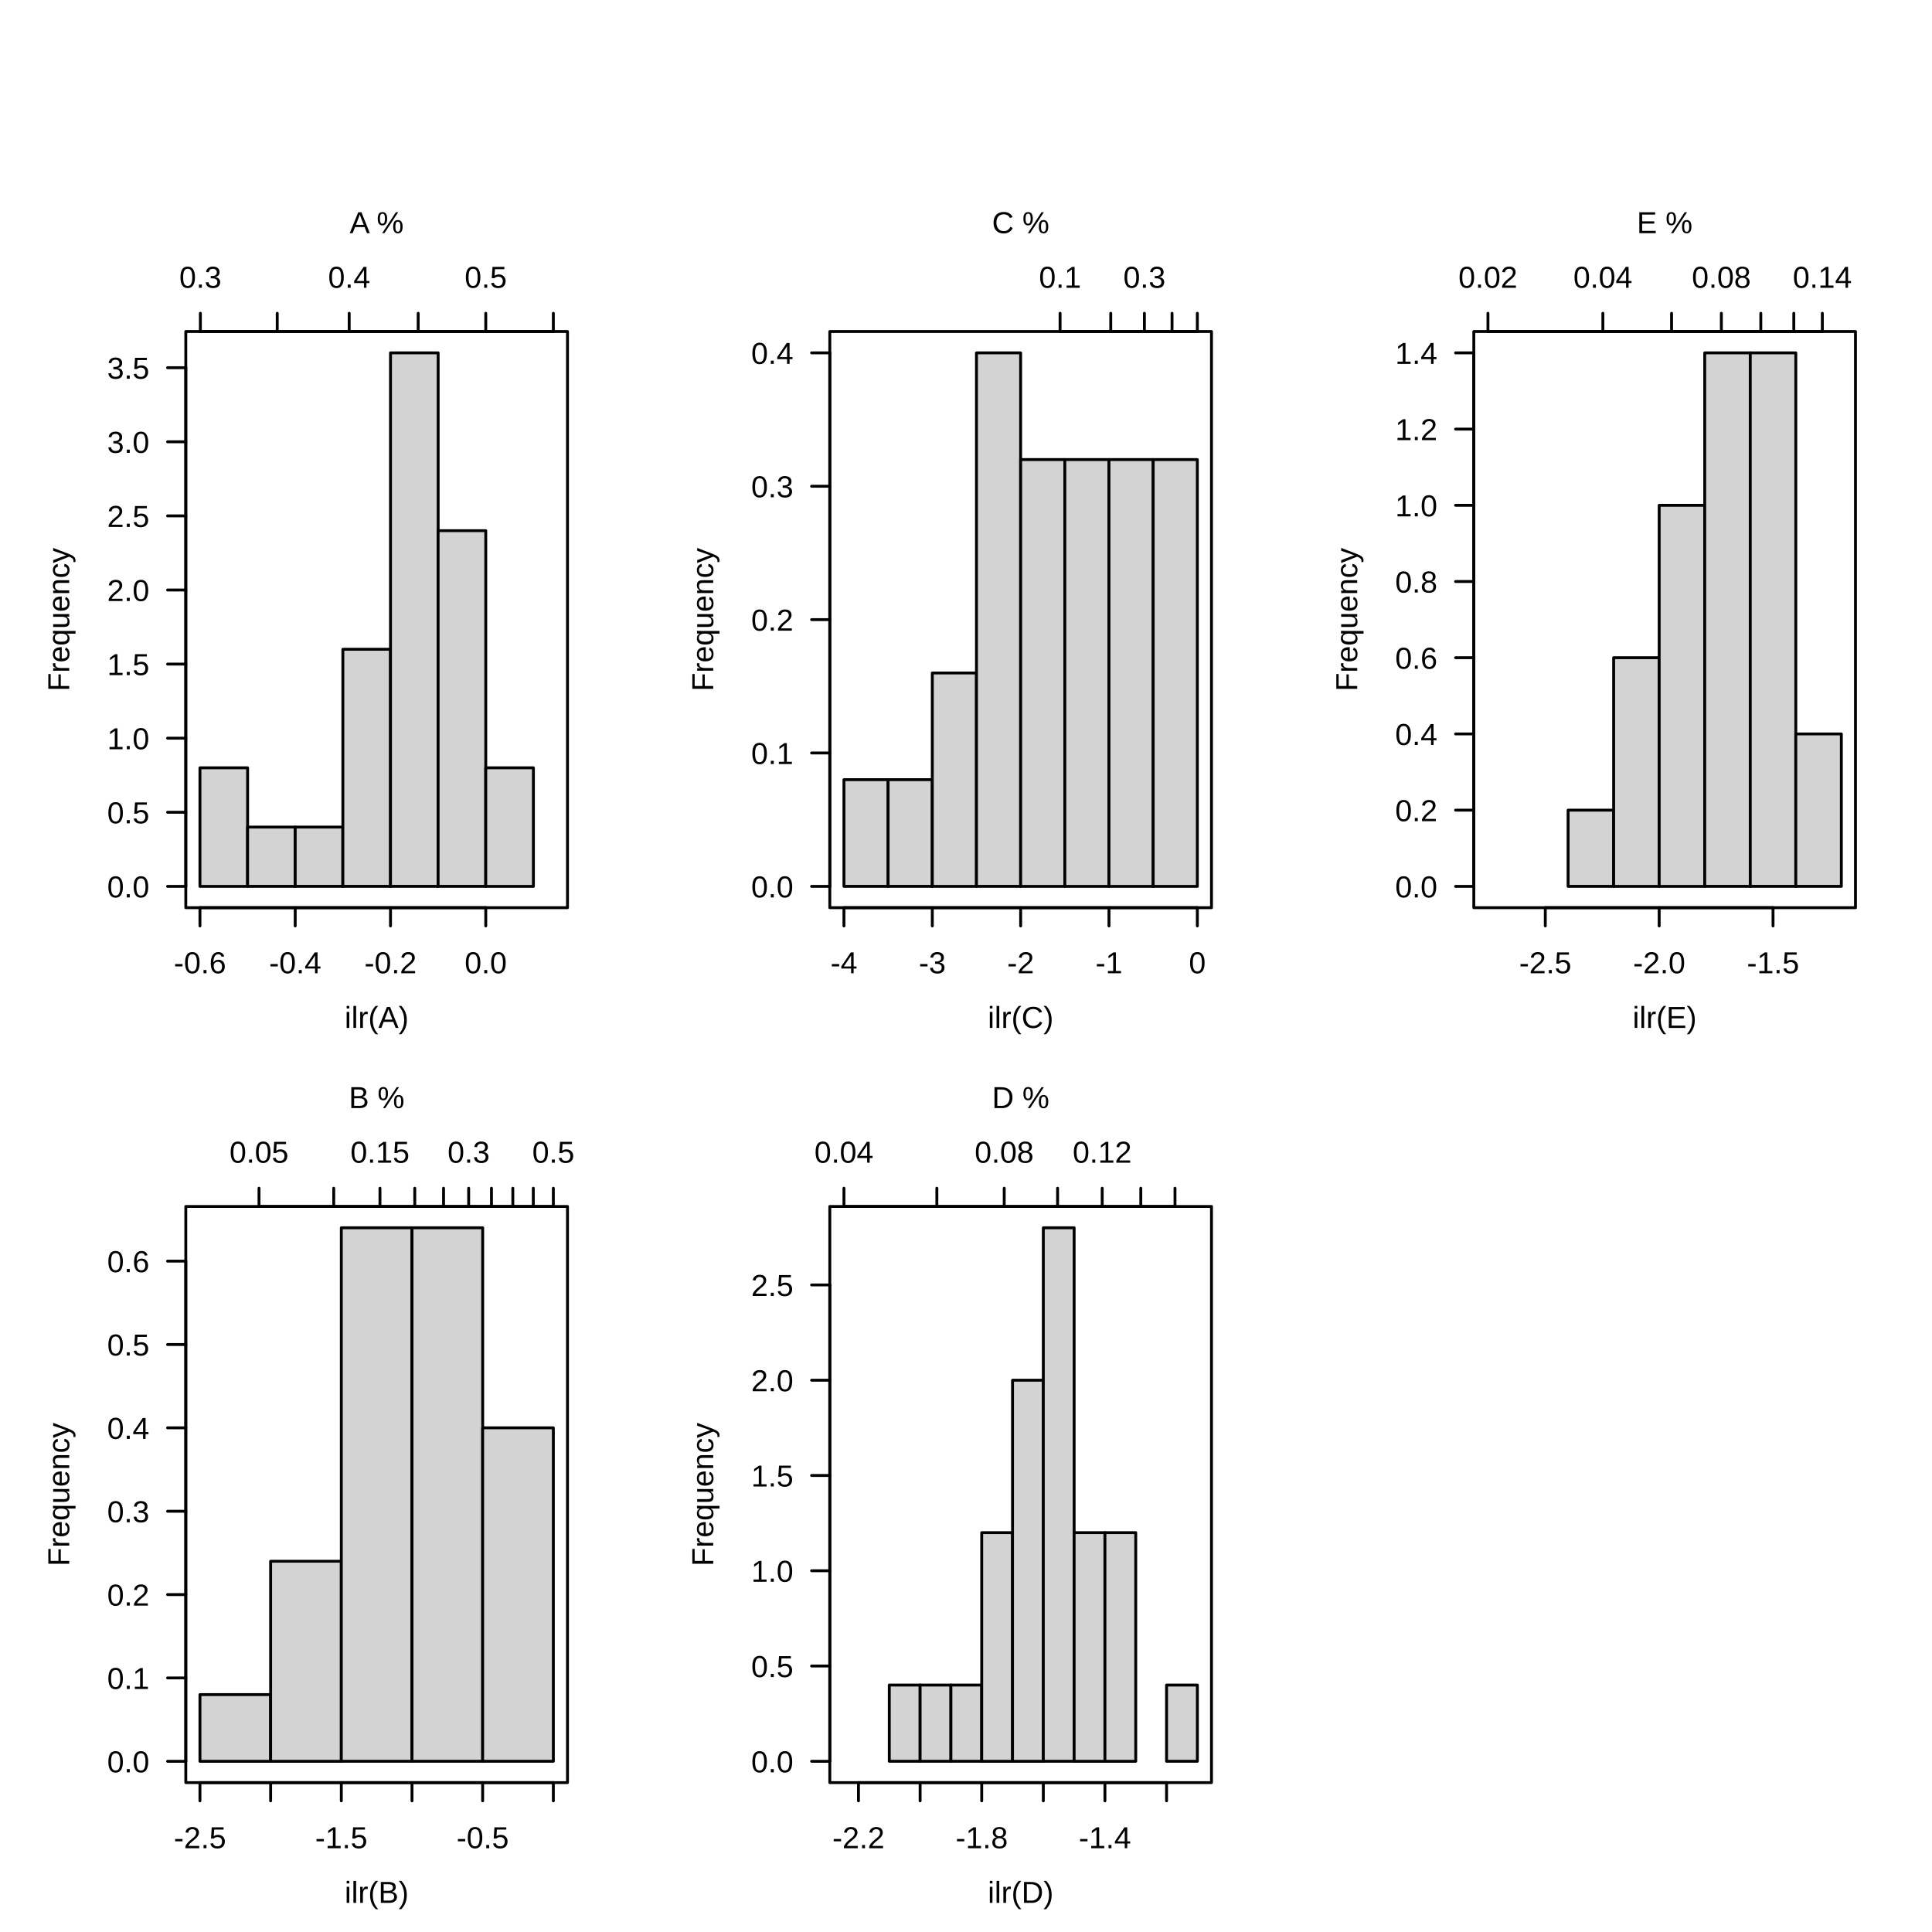
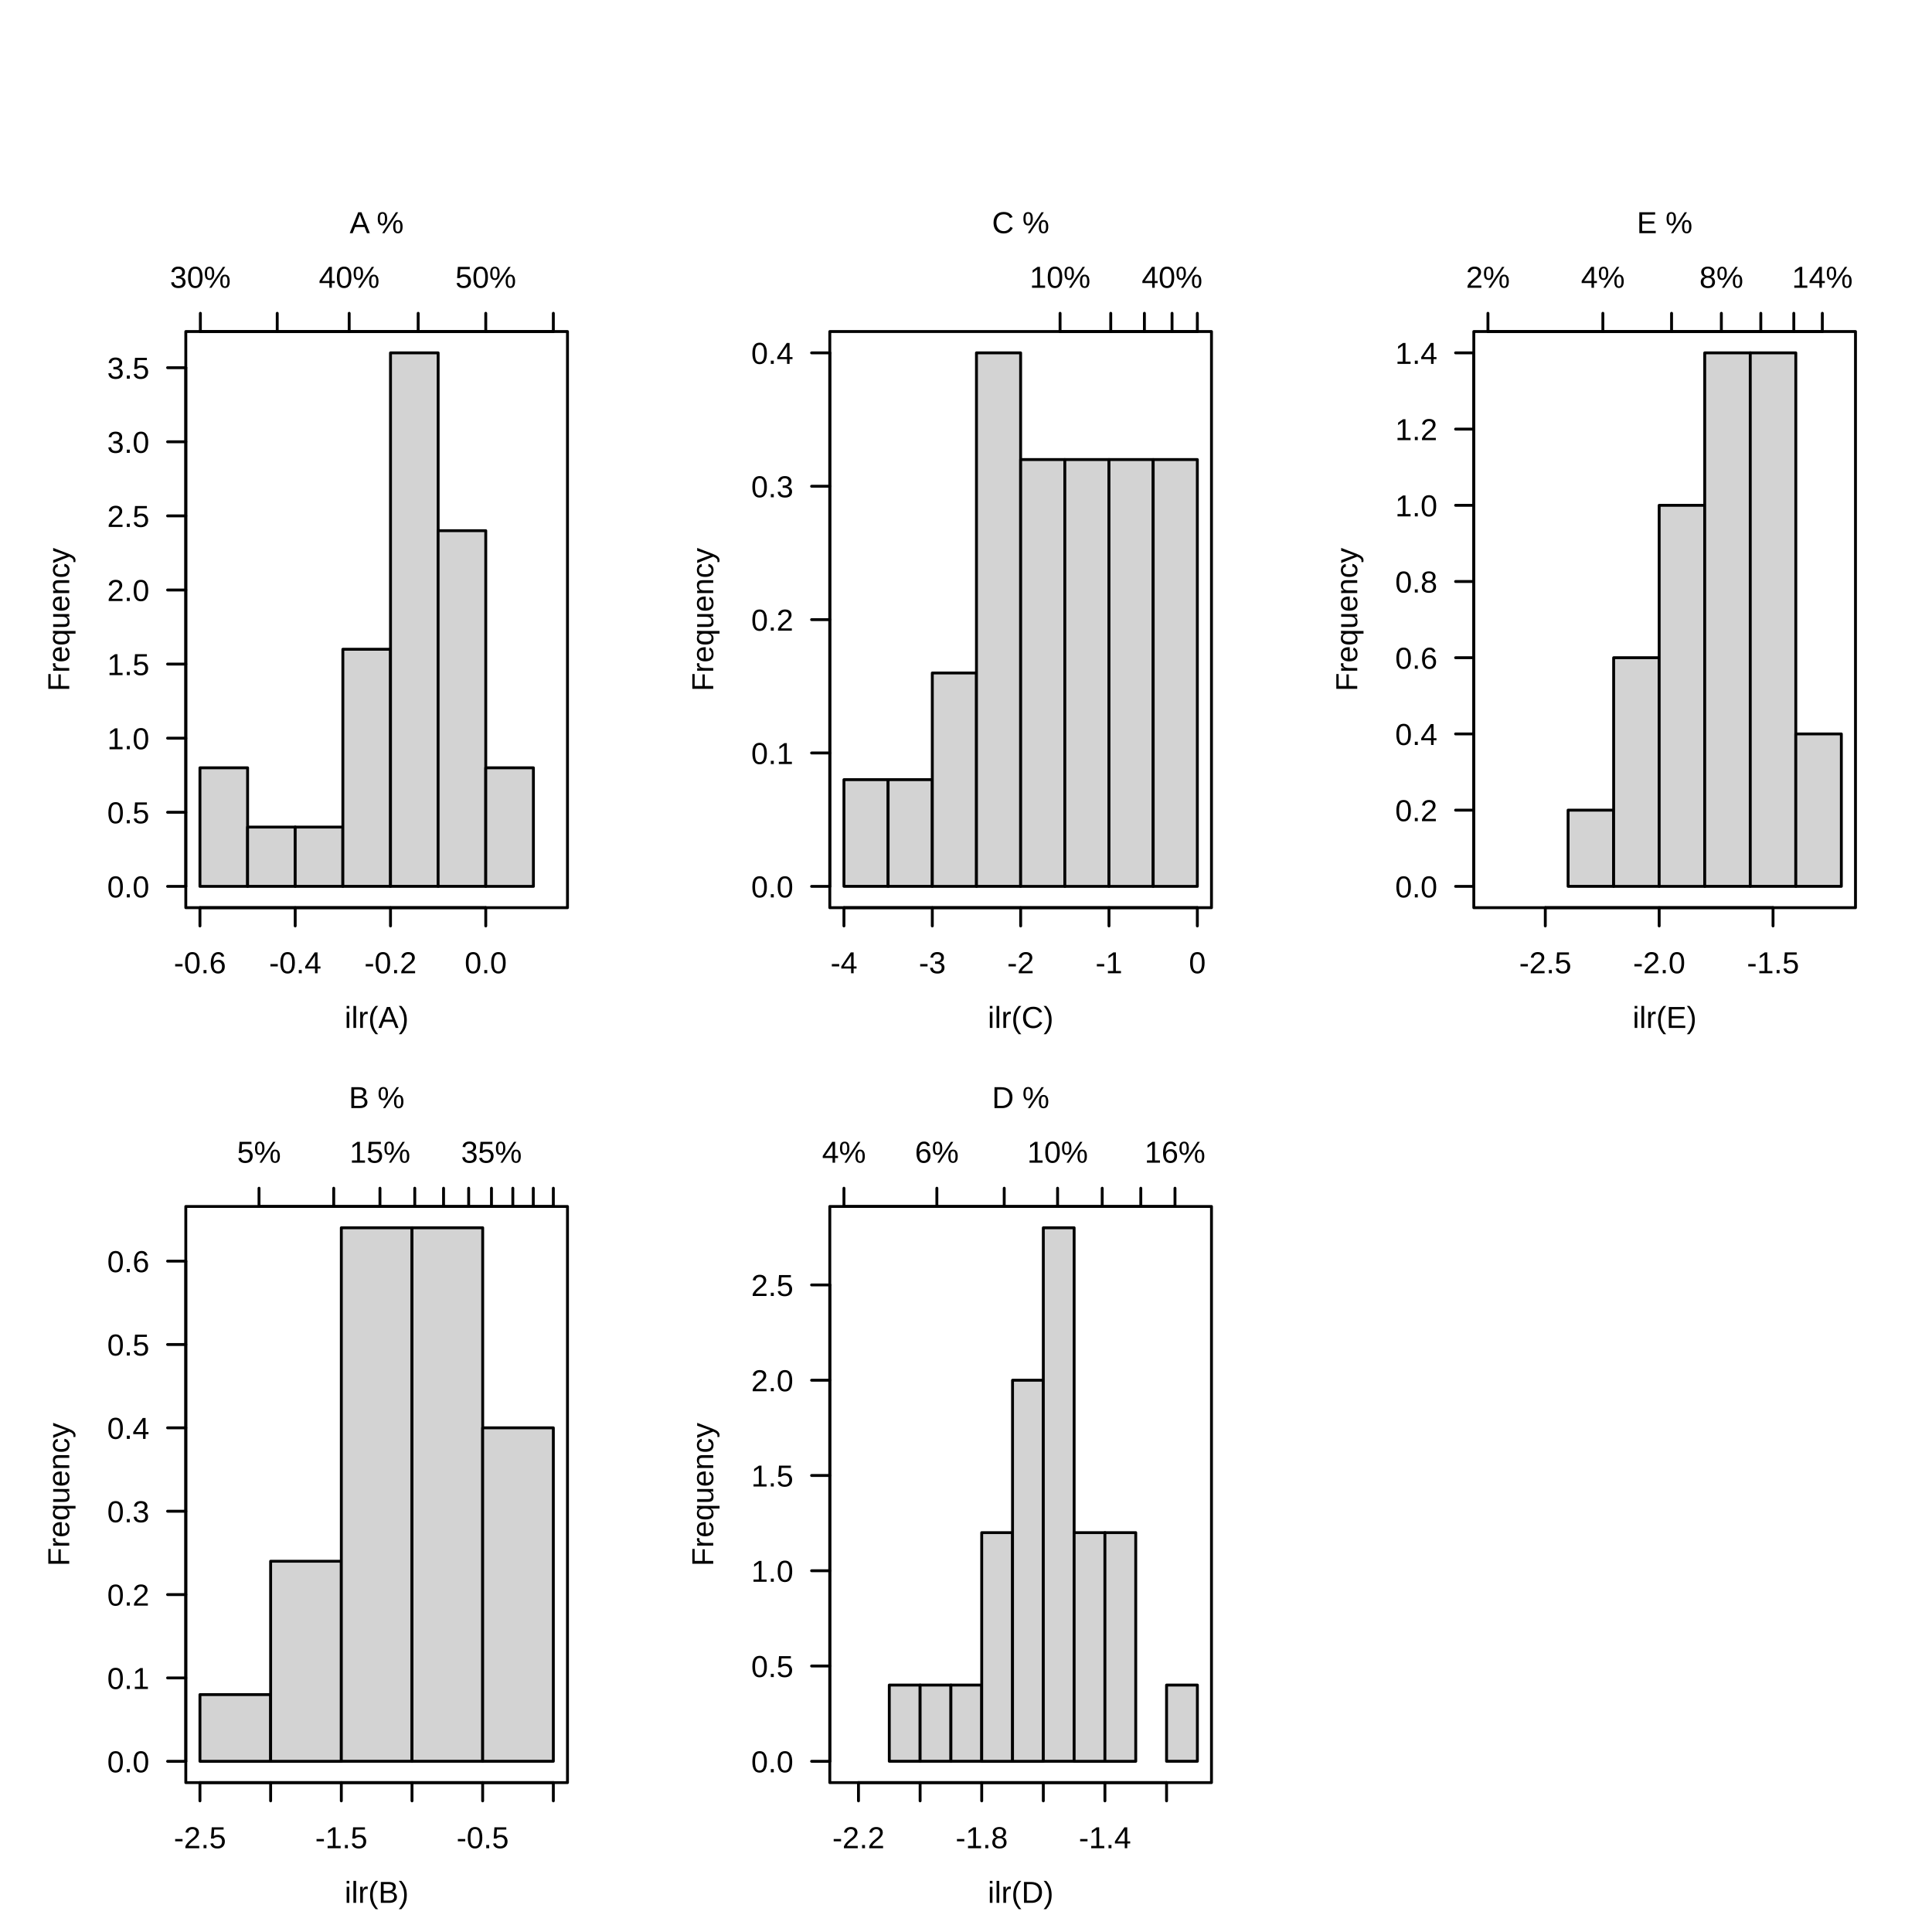
<svg xmlns="http://www.w3.org/2000/svg" class="svglite" width="504.00pt" height="504.00pt" viewBox="0 0 504.00 504.00">
  <defs>
    <style type="text/css">
    .svglite line, .svglite polyline, .svglite polygon, .svglite path, .svglite rect, .svglite circle {
      fill: none;
      stroke: #000000;
      stroke-linecap: round;
      stroke-linejoin: round;
      stroke-miterlimit: 10.00;
    }
    .svglite text {
      white-space: pre;
    }
  </style>
  </defs>
  <rect width="100%" height="100%" style="stroke: none; fill: #FFFFFF;" />
  <defs>
    <clipPath id="cpMC4wMHw1MDQuMDB8MC4wMHw1MDQuMDA=">
      <rect x="0.00" y="0.00" width="504.00" height="504.00" />
    </clipPath>
  </defs>
  <g clip-path="url(#cpMC4wMHw1MDQuMDB8MC4wMHw1MDQuMDA=)">
</g>
  <defs>
    <clipPath id="cpNDguNDd8MTQ4LjA0fDg2LjQ5fDIzNi43OQ==">
      <rect x="48.47" y="86.49" width="99.57" height="150.31" />
    </clipPath>
  </defs>
  <g clip-path="url(#cpNDguNDd8MTQ4LjA0fDg2LjQ5fDIzNi43OQ==)">
    <rect x="52.16" y="200.30" width="12.43" height="30.93" style="stroke-width: 0.75; fill: #D3D3D3;" />
    <rect x="64.59" y="215.76" width="12.43" height="15.46" style="stroke-width: 0.75; fill: #D3D3D3;" />
    <rect x="77.01" y="215.76" width="12.43" height="15.46" style="stroke-width: 0.75; fill: #D3D3D3;" />
    <rect x="89.44" y="169.37" width="12.43" height="61.85" style="stroke-width: 0.75; fill: #D3D3D3;" />
    <rect x="101.87" y="92.05" width="12.43" height="139.17" style="stroke-width: 0.75; fill: #D3D3D3;" />
    <rect x="114.29" y="138.44" width="12.43" height="92.78" style="stroke-width: 0.75; fill: #D3D3D3;" />
    <rect x="126.72" y="200.30" width="12.43" height="30.93" style="stroke-width: 0.75; fill: #D3D3D3;" />
  </g>
  <g clip-path="url(#cpMC4wMHw1MDQuMDB8MC4wMHw1MDQuMDA=)">
    <line x1="52.16" y1="236.79" x2="126.72" y2="236.79" style="stroke-width: 0.75;" />
    <line x1="52.16" y1="236.79" x2="52.16" y2="241.55" style="stroke-width: 0.75;" />
    <line x1="77.01" y1="236.79" x2="77.01" y2="241.55" style="stroke-width: 0.75;" />
    <line x1="101.87" y1="236.79" x2="101.87" y2="241.55" style="stroke-width: 0.75;" />
    <line x1="126.72" y1="236.79" x2="126.72" y2="241.55" style="stroke-width: 0.75;" />
    <text x="52.16" y="253.90" text-anchor="middle" style="font-size: 7.92px; font-family: &quot;Arial&quot;;" textLength="15.43px" lengthAdjust="spacingAndGlyphs">-0.6</text>
    <text x="77.01" y="253.90" text-anchor="middle" style="font-size: 7.92px; font-family: &quot;Arial&quot;;" textLength="15.43px" lengthAdjust="spacingAndGlyphs">-0.4</text>
    <text x="101.87" y="253.90" text-anchor="middle" style="font-size: 7.92px; font-family: &quot;Arial&quot;;" textLength="15.43px" lengthAdjust="spacingAndGlyphs">-0.2</text>
    <text x="126.72" y="253.90" text-anchor="middle" style="font-size: 7.92px; font-family: &quot;Arial&quot;;" textLength="12.58px" lengthAdjust="spacingAndGlyphs">0.0</text>
    <line x1="52.27" y1="86.49" x2="144.35" y2="86.49" style="stroke-width: 0.75;" />
    <line x1="52.27" y1="86.49" x2="52.27" y2="81.73" style="stroke-width: 0.75;" />
    <line x1="72.32" y1="86.49" x2="72.32" y2="81.73" style="stroke-width: 0.75;" />
    <line x1="91.09" y1="86.49" x2="91.09" y2="81.73" style="stroke-width: 0.75;" />
    <line x1="109.09" y1="86.49" x2="109.09" y2="81.73" style="stroke-width: 0.75;" />
    <line x1="126.72" y1="86.49" x2="126.72" y2="81.73" style="stroke-width: 0.75;" />
    <line x1="144.35" y1="86.49" x2="144.35" y2="81.73" style="stroke-width: 0.75;" />
-     <text x="52.27" y="75.08" text-anchor="middle" style="font-size: 7.92px; font-family: &quot;Arial&quot;;" textLength="12.58px" lengthAdjust="spacingAndGlyphs">0.3</text>
-     <text x="91.09" y="75.08" text-anchor="middle" style="font-size: 7.92px; font-family: &quot;Arial&quot;;" textLength="12.58px" lengthAdjust="spacingAndGlyphs">0.4</text>
-     <text x="126.72" y="75.08" text-anchor="middle" style="font-size: 7.92px; font-family: &quot;Arial&quot;;" textLength="12.58px" lengthAdjust="spacingAndGlyphs">0.5</text>
+     <text x="52.27" y="75.08" text-anchor="middle" style="font-size: 7.92px; font-family: &quot;Arial&quot;;" textLength="17.58px" lengthAdjust="spacingAndGlyphs">30%</text>
+     <text x="91.09" y="75.08" text-anchor="middle" style="font-size: 7.92px; font-family: &quot;Arial&quot;;" textLength="17.58px" lengthAdjust="spacingAndGlyphs">40%</text>
+     <text x="126.72" y="75.08" text-anchor="middle" style="font-size: 7.92px; font-family: &quot;Arial&quot;;" textLength="17.58px" lengthAdjust="spacingAndGlyphs">50%</text>
    <line x1="48.47" y1="231.23" x2="48.47" y2="95.92" style="stroke-width: 0.75;" />
    <line x1="48.47" y1="231.23" x2="43.72" y2="231.23" style="stroke-width: 0.75;" />
    <line x1="48.47" y1="211.90" x2="43.72" y2="211.90" style="stroke-width: 0.75;" />
    <line x1="48.47" y1="192.57" x2="43.72" y2="192.57" style="stroke-width: 0.75;" />
    <line x1="48.47" y1="173.24" x2="43.72" y2="173.24" style="stroke-width: 0.75;" />
    <line x1="48.47" y1="153.91" x2="43.72" y2="153.91" style="stroke-width: 0.75;" />
    <line x1="48.47" y1="134.58" x2="43.72" y2="134.58" style="stroke-width: 0.75;" />
    <line x1="48.47" y1="115.25" x2="43.72" y2="115.25" style="stroke-width: 0.75;" />
    <line x1="48.47" y1="95.92" x2="43.72" y2="95.92" style="stroke-width: 0.75;" />
    <text x="38.97" y="234.11" text-anchor="end" style="font-size: 7.92px; font-family: &quot;Arial&quot;;" textLength="12.58px" lengthAdjust="spacingAndGlyphs">0.0</text>
    <text x="38.97" y="214.78" text-anchor="end" style="font-size: 7.92px; font-family: &quot;Arial&quot;;" textLength="12.58px" lengthAdjust="spacingAndGlyphs">0.5</text>
    <text x="38.97" y="195.45" text-anchor="end" style="font-size: 7.92px; font-family: &quot;Arial&quot;;" textLength="12.58px" lengthAdjust="spacingAndGlyphs">1.0</text>
    <text x="38.97" y="176.12" text-anchor="end" style="font-size: 7.92px; font-family: &quot;Arial&quot;;" textLength="12.58px" lengthAdjust="spacingAndGlyphs">1.5</text>
    <text x="38.97" y="156.79" text-anchor="end" style="font-size: 7.92px; font-family: &quot;Arial&quot;;" textLength="12.58px" lengthAdjust="spacingAndGlyphs">2.0</text>
    <text x="38.97" y="137.46" text-anchor="end" style="font-size: 7.92px; font-family: &quot;Arial&quot;;" textLength="12.58px" lengthAdjust="spacingAndGlyphs">2.5</text>
    <text x="38.97" y="118.13" text-anchor="end" style="font-size: 7.92px; font-family: &quot;Arial&quot;;" textLength="12.58px" lengthAdjust="spacingAndGlyphs">3.0</text>
    <text x="38.97" y="98.80" text-anchor="end" style="font-size: 7.92px; font-family: &quot;Arial&quot;;" textLength="12.58px" lengthAdjust="spacingAndGlyphs">3.5</text>
    <polygon points="48.47,236.79 148.04,236.79 148.04,86.49 48.47,86.49 " style="stroke-width: 0.75;" />
    <text x="98.26" y="268.16" text-anchor="middle" style="font-size: 7.92px; font-family: &quot;Arial&quot;;" textLength="19.21px" lengthAdjust="spacingAndGlyphs">ilr(A)</text>
    <text x="98.26" y="60.83" text-anchor="middle" style="font-size: 7.92px; font-family: &quot;Arial&quot;;" textLength="15.43px" lengthAdjust="spacingAndGlyphs">A %</text>
    <text transform="translate(18.06,161.64) rotate(-90)" text-anchor="middle" style="font-size: 7.92px; font-family: &quot;Arial&quot;;" textLength="40.85px" lengthAdjust="spacingAndGlyphs">Frequency</text>
  </g>
  <defs>
    <clipPath id="cpNDguNDd8MTQ4LjA0fDMxNC43M3w0NjUuMDM=">
      <rect x="48.47" y="314.73" width="99.57" height="150.31" />
    </clipPath>
  </defs>
  <g clip-path="url(#cpNDguNDd8MTQ4LjA0fDMxNC43M3w0NjUuMDM=)">
    <rect x="52.16" y="442.07" width="18.44" height="17.40" style="stroke-width: 0.75; fill: #D3D3D3;" />
    <rect x="70.60" y="407.28" width="18.44" height="52.19" style="stroke-width: 0.75; fill: #D3D3D3;" />
    <rect x="89.04" y="320.29" width="18.44" height="139.17" style="stroke-width: 0.75; fill: #D3D3D3;" />
    <rect x="107.48" y="320.29" width="18.44" height="139.17" style="stroke-width: 0.75; fill: #D3D3D3;" />
    <rect x="125.91" y="372.48" width="18.44" height="86.98" style="stroke-width: 0.75; fill: #D3D3D3;" />
  </g>
  <g clip-path="url(#cpMC4wMHw1MDQuMDB8MC4wMHw1MDQuMDA=)">
    <line x1="52.16" y1="465.03" x2="144.35" y2="465.03" style="stroke-width: 0.75;" />
    <line x1="52.16" y1="465.03" x2="52.16" y2="469.79" style="stroke-width: 0.75;" />
    <line x1="70.60" y1="465.03" x2="70.60" y2="469.79" style="stroke-width: 0.75;" />
    <line x1="89.04" y1="465.03" x2="89.04" y2="469.79" style="stroke-width: 0.75;" />
    <line x1="107.48" y1="465.03" x2="107.48" y2="469.79" style="stroke-width: 0.75;" />
    <line x1="125.91" y1="465.03" x2="125.91" y2="469.79" style="stroke-width: 0.75;" />
    <line x1="144.35" y1="465.03" x2="144.35" y2="469.79" style="stroke-width: 0.75;" />
    <text x="52.16" y="482.14" text-anchor="middle" style="font-size: 7.92px; font-family: &quot;Arial&quot;;" textLength="15.43px" lengthAdjust="spacingAndGlyphs">-2.5</text>
    <text x="89.04" y="482.14" text-anchor="middle" style="font-size: 7.92px; font-family: &quot;Arial&quot;;" textLength="15.43px" lengthAdjust="spacingAndGlyphs">-1.5</text>
    <text x="125.91" y="482.14" text-anchor="middle" style="font-size: 7.92px; font-family: &quot;Arial&quot;;" textLength="15.43px" lengthAdjust="spacingAndGlyphs">-0.5</text>
    <line x1="67.57" y1="314.73" x2="144.35" y2="314.73" style="stroke-width: 0.75;" />
    <line x1="67.57" y1="314.73" x2="67.57" y2="309.97" style="stroke-width: 0.75;" />
    <line x1="87.06" y1="314.73" x2="87.06" y2="309.97" style="stroke-width: 0.75;" />
    <line x1="99.12" y1="314.73" x2="99.12" y2="309.97" style="stroke-width: 0.75;" />
    <line x1="108.20" y1="314.73" x2="108.20" y2="309.97" style="stroke-width: 0.75;" />
    <line x1="115.71" y1="314.73" x2="115.71" y2="309.97" style="stroke-width: 0.75;" />
    <line x1="122.26" y1="314.73" x2="122.26" y2="309.97" style="stroke-width: 0.75;" />
    <line x1="128.21" y1="314.73" x2="128.21" y2="309.97" style="stroke-width: 0.75;" />
    <line x1="133.78" y1="314.73" x2="133.78" y2="309.97" style="stroke-width: 0.75;" />
    <line x1="139.12" y1="314.73" x2="139.12" y2="309.97" style="stroke-width: 0.75;" />
    <line x1="144.35" y1="314.73" x2="144.35" y2="309.97" style="stroke-width: 0.75;" />
-     <text x="67.57" y="303.32" text-anchor="middle" style="font-size: 7.92px; font-family: &quot;Arial&quot;;" textLength="17.61px" lengthAdjust="spacingAndGlyphs">0.05</text>
-     <text x="99.12" y="303.32" text-anchor="middle" style="font-size: 7.92px; font-family: &quot;Arial&quot;;" textLength="17.61px" lengthAdjust="spacingAndGlyphs">0.15</text>
-     <text x="122.26" y="303.32" text-anchor="middle" style="font-size: 7.92px; font-family: &quot;Arial&quot;;" textLength="12.58px" lengthAdjust="spacingAndGlyphs">0.3</text>
-     <text x="144.35" y="303.32" text-anchor="middle" style="font-size: 7.92px; font-family: &quot;Arial&quot;;" textLength="12.58px" lengthAdjust="spacingAndGlyphs">0.5</text>
+     <text x="67.57" y="303.32" text-anchor="middle" style="font-size: 7.92px; font-family: &quot;Arial&quot;;" textLength="15.06px" lengthAdjust="spacingAndGlyphs"> 5%</text>
+     <text x="99.12" y="303.32" text-anchor="middle" style="font-size: 7.92px; font-family: &quot;Arial&quot;;" textLength="17.58px" lengthAdjust="spacingAndGlyphs">15%</text>
+     <text x="128.21" y="303.32" text-anchor="middle" style="font-size: 7.92px; font-family: &quot;Arial&quot;;" textLength="17.58px" lengthAdjust="spacingAndGlyphs">35%</text>
    <line x1="48.47" y1="459.47" x2="48.47" y2="328.99" style="stroke-width: 0.75;" />
    <line x1="48.47" y1="459.47" x2="43.72" y2="459.47" style="stroke-width: 0.75;" />
    <line x1="48.47" y1="437.72" x2="43.72" y2="437.72" style="stroke-width: 0.75;" />
    <line x1="48.47" y1="415.98" x2="43.72" y2="415.98" style="stroke-width: 0.75;" />
    <line x1="48.47" y1="394.23" x2="43.72" y2="394.23" style="stroke-width: 0.75;" />
    <line x1="48.47" y1="372.48" x2="43.72" y2="372.48" style="stroke-width: 0.75;" />
    <line x1="48.47" y1="350.74" x2="43.72" y2="350.74" style="stroke-width: 0.75;" />
    <line x1="48.47" y1="328.99" x2="43.72" y2="328.99" style="stroke-width: 0.75;" />
    <text x="38.97" y="462.35" text-anchor="end" style="font-size: 7.92px; font-family: &quot;Arial&quot;;" textLength="12.58px" lengthAdjust="spacingAndGlyphs">0.0</text>
    <text x="38.97" y="440.60" text-anchor="end" style="font-size: 7.92px; font-family: &quot;Arial&quot;;" textLength="12.58px" lengthAdjust="spacingAndGlyphs">0.1</text>
    <text x="38.97" y="418.86" text-anchor="end" style="font-size: 7.92px; font-family: &quot;Arial&quot;;" textLength="12.58px" lengthAdjust="spacingAndGlyphs">0.2</text>
    <text x="38.97" y="397.11" text-anchor="end" style="font-size: 7.92px; font-family: &quot;Arial&quot;;" textLength="12.58px" lengthAdjust="spacingAndGlyphs">0.3</text>
    <text x="38.97" y="375.36" text-anchor="end" style="font-size: 7.92px; font-family: &quot;Arial&quot;;" textLength="12.58px" lengthAdjust="spacingAndGlyphs">0.4</text>
    <text x="38.97" y="353.62" text-anchor="end" style="font-size: 7.92px; font-family: &quot;Arial&quot;;" textLength="12.58px" lengthAdjust="spacingAndGlyphs">0.5</text>
    <text x="38.97" y="331.87" text-anchor="end" style="font-size: 7.92px; font-family: &quot;Arial&quot;;" textLength="12.58px" lengthAdjust="spacingAndGlyphs">0.6</text>
    <polygon points="48.47,465.03 148.04,465.03 148.04,314.73 48.47,314.73 " style="stroke-width: 0.75;" />
    <text x="98.26" y="496.40" text-anchor="middle" style="font-size: 7.92px; font-family: &quot;Arial&quot;;" textLength="19.22px" lengthAdjust="spacingAndGlyphs">ilr(B)</text>
    <text x="98.26" y="289.07" text-anchor="middle" style="font-size: 7.92px; font-family: &quot;Arial&quot;;" textLength="15.44px" lengthAdjust="spacingAndGlyphs">B %</text>
    <text transform="translate(18.06,389.88) rotate(-90)" text-anchor="middle" style="font-size: 7.92px; font-family: &quot;Arial&quot;;" textLength="40.85px" lengthAdjust="spacingAndGlyphs">Frequency</text>
  </g>
  <defs>
    <clipPath id="cpMjE2LjQ3fDMxNi4wNHw4Ni40OXwyMzYuNzk=">
      <rect x="216.47" y="86.49" width="99.57" height="150.31" />
    </clipPath>
  </defs>
  <g clip-path="url(#cpMjE2LjQ3fDMxNi4wNHw4Ni40OXwyMzYuNzk=)">
    <rect x="220.16" y="203.39" width="11.52" height="27.83" style="stroke-width: 0.75; fill: #D3D3D3;" />
    <rect x="231.68" y="203.39" width="11.52" height="27.83" style="stroke-width: 0.75; fill: #D3D3D3;" />
    <rect x="243.21" y="175.56" width="11.52" height="55.67" style="stroke-width: 0.75; fill: #D3D3D3;" />
    <rect x="254.73" y="92.05" width="11.52" height="139.17" style="stroke-width: 0.75; fill: #D3D3D3;" />
    <rect x="266.26" y="119.89" width="11.52" height="111.34" style="stroke-width: 0.75; fill: #D3D3D3;" />
    <rect x="277.78" y="119.89" width="11.52" height="111.34" style="stroke-width: 0.75; fill: #D3D3D3;" />
    <rect x="289.30" y="119.89" width="11.52" height="111.34" style="stroke-width: 0.75; fill: #D3D3D3;" />
    <rect x="300.83" y="119.89" width="11.52" height="111.34" style="stroke-width: 0.75; fill: #D3D3D3;" />
  </g>
  <g clip-path="url(#cpMC4wMHw1MDQuMDB8MC4wMHw1MDQuMDA=)">
    <line x1="220.16" y1="236.79" x2="312.35" y2="236.79" style="stroke-width: 0.75;" />
    <line x1="220.16" y1="236.79" x2="220.16" y2="241.55" style="stroke-width: 0.75;" />
    <line x1="243.21" y1="236.79" x2="243.21" y2="241.55" style="stroke-width: 0.75;" />
    <line x1="266.26" y1="236.79" x2="266.26" y2="241.55" style="stroke-width: 0.75;" />
    <line x1="289.30" y1="236.79" x2="289.30" y2="241.55" style="stroke-width: 0.75;" />
    <line x1="312.35" y1="236.79" x2="312.35" y2="241.55" style="stroke-width: 0.75;" />
    <text x="220.16" y="253.90" text-anchor="middle" style="font-size: 7.92px; font-family: &quot;Arial&quot;;" textLength="7.88px" lengthAdjust="spacingAndGlyphs">-4</text>
    <text x="243.21" y="253.90" text-anchor="middle" style="font-size: 7.92px; font-family: &quot;Arial&quot;;" textLength="7.88px" lengthAdjust="spacingAndGlyphs">-3</text>
    <text x="266.26" y="253.90" text-anchor="middle" style="font-size: 7.92px; font-family: &quot;Arial&quot;;" textLength="7.88px" lengthAdjust="spacingAndGlyphs">-2</text>
    <text x="289.30" y="253.90" text-anchor="middle" style="font-size: 7.92px; font-family: &quot;Arial&quot;;" textLength="7.88px" lengthAdjust="spacingAndGlyphs">-1</text>
    <text x="312.35" y="253.90" text-anchor="middle" style="font-size: 7.92px; font-family: &quot;Arial&quot;;" textLength="5.03px" lengthAdjust="spacingAndGlyphs">0</text>
    <line x1="276.54" y1="86.49" x2="312.35" y2="86.49" style="stroke-width: 0.75;" />
    <line x1="276.54" y1="86.49" x2="276.54" y2="81.73" style="stroke-width: 0.75;" />
    <line x1="289.76" y1="86.49" x2="289.76" y2="81.73" style="stroke-width: 0.75;" />
    <line x1="298.54" y1="86.49" x2="298.54" y2="81.73" style="stroke-width: 0.75;" />
    <line x1="305.75" y1="86.49" x2="305.75" y2="81.73" style="stroke-width: 0.75;" />
    <line x1="312.35" y1="86.49" x2="312.35" y2="81.73" style="stroke-width: 0.75;" />
-     <text x="276.54" y="75.08" text-anchor="middle" style="font-size: 7.92px; font-family: &quot;Arial&quot;;" textLength="12.58px" lengthAdjust="spacingAndGlyphs">0.1</text>
-     <text x="298.54" y="75.08" text-anchor="middle" style="font-size: 7.92px; font-family: &quot;Arial&quot;;" textLength="12.58px" lengthAdjust="spacingAndGlyphs">0.3</text>
+     <text x="276.54" y="75.08" text-anchor="middle" style="font-size: 7.92px; font-family: &quot;Arial&quot;;" textLength="17.58px" lengthAdjust="spacingAndGlyphs">10%</text>
+     <text x="305.75" y="75.08" text-anchor="middle" style="font-size: 7.92px; font-family: &quot;Arial&quot;;" textLength="17.58px" lengthAdjust="spacingAndGlyphs">40%</text>
    <line x1="216.47" y1="231.23" x2="216.47" y2="92.05" style="stroke-width: 0.75;" />
    <line x1="216.47" y1="231.23" x2="211.72" y2="231.23" style="stroke-width: 0.75;" />
    <line x1="216.47" y1="196.43" x2="211.72" y2="196.43" style="stroke-width: 0.75;" />
    <line x1="216.47" y1="161.64" x2="211.72" y2="161.64" style="stroke-width: 0.75;" />
    <line x1="216.47" y1="126.85" x2="211.72" y2="126.85" style="stroke-width: 0.75;" />
    <line x1="216.47" y1="92.05" x2="211.72" y2="92.05" style="stroke-width: 0.75;" />
    <text x="206.97" y="234.11" text-anchor="end" style="font-size: 7.92px; font-family: &quot;Arial&quot;;" textLength="12.58px" lengthAdjust="spacingAndGlyphs">0.0</text>
    <text x="206.97" y="199.31" text-anchor="end" style="font-size: 7.92px; font-family: &quot;Arial&quot;;" textLength="12.58px" lengthAdjust="spacingAndGlyphs">0.1</text>
    <text x="206.97" y="164.52" text-anchor="end" style="font-size: 7.92px; font-family: &quot;Arial&quot;;" textLength="12.58px" lengthAdjust="spacingAndGlyphs">0.2</text>
    <text x="206.97" y="129.73" text-anchor="end" style="font-size: 7.92px; font-family: &quot;Arial&quot;;" textLength="12.58px" lengthAdjust="spacingAndGlyphs">0.3</text>
    <text x="206.97" y="94.93" text-anchor="end" style="font-size: 7.92px; font-family: &quot;Arial&quot;;" textLength="12.58px" lengthAdjust="spacingAndGlyphs">0.4</text>
    <polygon points="216.47,236.79 316.04,236.79 316.04,86.49 216.47,86.49 " style="stroke-width: 0.75;" />
    <text x="266.26" y="268.16" text-anchor="middle" style="font-size: 7.92px; font-family: &quot;Arial&quot;;" textLength="19.32px" lengthAdjust="spacingAndGlyphs">ilr(C)</text>
    <text x="266.26" y="60.83" text-anchor="middle" style="font-size: 7.92px; font-family: &quot;Arial&quot;;" textLength="15.54px" lengthAdjust="spacingAndGlyphs">C %</text>
    <text transform="translate(186.06,161.64) rotate(-90)" text-anchor="middle" style="font-size: 7.92px; font-family: &quot;Arial&quot;;" textLength="40.85px" lengthAdjust="spacingAndGlyphs">Frequency</text>
  </g>
  <defs>
    <clipPath id="cpMjE2LjQ3fDMxNi4wNHwzMTQuNzN8NDY1LjAz">
      <rect x="216.47" y="314.73" width="99.57" height="150.31" />
    </clipPath>
  </defs>
  <g clip-path="url(#cpMjE2LjQ3fDMxNi4wNHwzMTQuNzN8NDY1LjAz)">
    <rect x="231.99" y="439.58" width="8.04" height="19.88" style="stroke-width: 0.75; fill: #D3D3D3;" />
    <rect x="240.03" y="439.58" width="8.04" height="19.88" style="stroke-width: 0.75; fill: #D3D3D3;" />
    <rect x="248.06" y="439.58" width="8.04" height="19.88" style="stroke-width: 0.75; fill: #D3D3D3;" />
    <rect x="256.10" y="399.82" width="8.04" height="59.65" style="stroke-width: 0.75; fill: #D3D3D3;" />
    <rect x="264.14" y="360.06" width="8.04" height="99.41" style="stroke-width: 0.75; fill: #D3D3D3;" />
    <rect x="272.17" y="320.29" width="8.04" height="139.17" style="stroke-width: 0.75; fill: #D3D3D3;" />
    <rect x="280.21" y="399.82" width="8.04" height="59.65" style="stroke-width: 0.75; fill: #D3D3D3;" />
    <rect x="288.24" y="399.82" width="8.04" height="59.65" style="stroke-width: 0.75; fill: #D3D3D3;" />
    <rect x="296.28" y="459.47" width="8.04" height="0.00" style="stroke-width: 0.75; fill: #D3D3D3;" />
    <rect x="304.32" y="439.58" width="8.04" height="19.88" style="stroke-width: 0.75; fill: #D3D3D3;" />
  </g>
  <g clip-path="url(#cpMC4wMHw1MDQuMDB8MC4wMHw1MDQuMDA=)">
    <line x1="223.95" y1="465.03" x2="304.32" y2="465.03" style="stroke-width: 0.75;" />
    <line x1="223.95" y1="465.03" x2="223.95" y2="469.79" style="stroke-width: 0.75;" />
    <line x1="240.03" y1="465.03" x2="240.03" y2="469.79" style="stroke-width: 0.75;" />
    <line x1="256.10" y1="465.03" x2="256.10" y2="469.79" style="stroke-width: 0.75;" />
    <line x1="272.17" y1="465.03" x2="272.17" y2="469.79" style="stroke-width: 0.75;" />
    <line x1="288.24" y1="465.03" x2="288.24" y2="469.79" style="stroke-width: 0.75;" />
    <line x1="304.32" y1="465.03" x2="304.32" y2="469.79" style="stroke-width: 0.75;" />
    <text x="223.95" y="482.14" text-anchor="middle" style="font-size: 7.92px; font-family: &quot;Arial&quot;;" textLength="15.43px" lengthAdjust="spacingAndGlyphs">-2.2</text>
    <text x="256.10" y="482.14" text-anchor="middle" style="font-size: 7.92px; font-family: &quot;Arial&quot;;" textLength="15.43px" lengthAdjust="spacingAndGlyphs">-1.8</text>
    <text x="288.24" y="482.14" text-anchor="middle" style="font-size: 7.92px; font-family: &quot;Arial&quot;;" textLength="15.43px" lengthAdjust="spacingAndGlyphs">-1.4</text>
    <line x1="220.16" y1="314.73" x2="306.52" y2="314.73" style="stroke-width: 0.75;" />
    <line x1="220.16" y1="314.73" x2="220.16" y2="309.97" style="stroke-width: 0.75;" />
    <line x1="244.40" y1="314.73" x2="244.40" y2="309.97" style="stroke-width: 0.75;" />
    <line x1="261.97" y1="314.73" x2="261.97" y2="309.97" style="stroke-width: 0.75;" />
    <line x1="275.89" y1="314.73" x2="275.89" y2="309.97" style="stroke-width: 0.75;" />
    <line x1="287.53" y1="314.73" x2="287.53" y2="309.97" style="stroke-width: 0.75;" />
    <line x1="297.60" y1="314.73" x2="297.60" y2="309.97" style="stroke-width: 0.75;" />
    <line x1="306.52" y1="314.73" x2="306.52" y2="309.97" style="stroke-width: 0.75;" />
-     <text x="220.16" y="303.32" text-anchor="middle" style="font-size: 7.92px; font-family: &quot;Arial&quot;;" textLength="17.61px" lengthAdjust="spacingAndGlyphs">0.04</text>
-     <text x="261.97" y="303.32" text-anchor="middle" style="font-size: 7.92px; font-family: &quot;Arial&quot;;" textLength="17.61px" lengthAdjust="spacingAndGlyphs">0.08</text>
-     <text x="287.53" y="303.32" text-anchor="middle" style="font-size: 7.92px; font-family: &quot;Arial&quot;;" textLength="17.61px" lengthAdjust="spacingAndGlyphs">0.12</text>
+     <text x="220.16" y="303.32" text-anchor="middle" style="font-size: 7.92px; font-family: &quot;Arial&quot;;" textLength="15.06px" lengthAdjust="spacingAndGlyphs"> 4%</text>
+     <text x="244.40" y="303.32" text-anchor="middle" style="font-size: 7.92px; font-family: &quot;Arial&quot;;" textLength="15.06px" lengthAdjust="spacingAndGlyphs"> 6%</text>
+     <text x="275.89" y="303.32" text-anchor="middle" style="font-size: 7.92px; font-family: &quot;Arial&quot;;" textLength="17.58px" lengthAdjust="spacingAndGlyphs">10%</text>
+     <text x="306.52" y="303.32" text-anchor="middle" style="font-size: 7.92px; font-family: &quot;Arial&quot;;" textLength="17.58px" lengthAdjust="spacingAndGlyphs">16%</text>
    <line x1="216.47" y1="459.47" x2="216.47" y2="335.20" style="stroke-width: 0.75;" />
    <line x1="216.47" y1="459.47" x2="211.72" y2="459.47" style="stroke-width: 0.75;" />
    <line x1="216.47" y1="434.61" x2="211.72" y2="434.61" style="stroke-width: 0.75;" />
    <line x1="216.47" y1="409.76" x2="211.72" y2="409.76" style="stroke-width: 0.75;" />
    <line x1="216.47" y1="384.91" x2="211.72" y2="384.91" style="stroke-width: 0.75;" />
    <line x1="216.47" y1="360.06" x2="211.72" y2="360.06" style="stroke-width: 0.75;" />
    <line x1="216.47" y1="335.20" x2="211.72" y2="335.20" style="stroke-width: 0.75;" />
    <text x="206.97" y="462.35" text-anchor="end" style="font-size: 7.92px; font-family: &quot;Arial&quot;;" textLength="12.58px" lengthAdjust="spacingAndGlyphs">0.0</text>
    <text x="206.97" y="437.49" text-anchor="end" style="font-size: 7.92px; font-family: &quot;Arial&quot;;" textLength="12.58px" lengthAdjust="spacingAndGlyphs">0.5</text>
    <text x="206.97" y="412.64" text-anchor="end" style="font-size: 7.92px; font-family: &quot;Arial&quot;;" textLength="12.58px" lengthAdjust="spacingAndGlyphs">1.0</text>
    <text x="206.97" y="387.79" text-anchor="end" style="font-size: 7.92px; font-family: &quot;Arial&quot;;" textLength="12.58px" lengthAdjust="spacingAndGlyphs">1.5</text>
    <text x="206.97" y="362.94" text-anchor="end" style="font-size: 7.92px; font-family: &quot;Arial&quot;;" textLength="12.58px" lengthAdjust="spacingAndGlyphs">2.0</text>
    <text x="206.97" y="338.08" text-anchor="end" style="font-size: 7.92px; font-family: &quot;Arial&quot;;" textLength="12.58px" lengthAdjust="spacingAndGlyphs">2.5</text>
    <polygon points="216.47,465.03 316.04,465.03 316.04,314.73 216.47,314.73 " style="stroke-width: 0.75;" />
    <text x="266.26" y="496.40" text-anchor="middle" style="font-size: 7.92px; font-family: &quot;Arial&quot;;" textLength="19.89px" lengthAdjust="spacingAndGlyphs">ilr(D)</text>
    <text x="266.26" y="289.07" text-anchor="middle" style="font-size: 7.92px; font-family: &quot;Arial&quot;;" textLength="16.11px" lengthAdjust="spacingAndGlyphs">D %</text>
    <text transform="translate(186.06,389.88) rotate(-90)" text-anchor="middle" style="font-size: 7.92px; font-family: &quot;Arial&quot;;" textLength="40.85px" lengthAdjust="spacingAndGlyphs">Frequency</text>
  </g>
  <defs>
    <clipPath id="cpMzg0LjQ3fDQ4NC4wNHw4Ni40OXwyMzYuNzk=">
      <rect x="384.47" y="86.49" width="99.57" height="150.31" />
    </clipPath>
  </defs>
  <g clip-path="url(#cpMzg0LjQ3fDQ4NC4wNHw4Ni40OXwyMzYuNzk=)">
    <rect x="409.07" y="211.34" width="11.88" height="19.88" style="stroke-width: 0.75; fill: #D3D3D3;" />
    <rect x="420.95" y="171.58" width="11.88" height="59.65" style="stroke-width: 0.75; fill: #D3D3D3;" />
    <rect x="432.83" y="131.82" width="11.88" height="99.41" style="stroke-width: 0.75; fill: #D3D3D3;" />
    <rect x="444.71" y="92.05" width="11.88" height="139.17" style="stroke-width: 0.75; fill: #D3D3D3;" />
    <rect x="456.59" y="92.05" width="11.88" height="139.17" style="stroke-width: 0.75; fill: #D3D3D3;" />
    <rect x="468.47" y="191.46" width="11.88" height="39.76" style="stroke-width: 0.75; fill: #D3D3D3;" />
  </g>
  <g clip-path="url(#cpMC4wMHw1MDQuMDB8MC4wMHw1MDQuMDA=)">
    <line x1="403.12" y1="236.79" x2="462.53" y2="236.79" style="stroke-width: 0.75;" />
    <line x1="403.12" y1="236.79" x2="403.12" y2="241.55" style="stroke-width: 0.75;" />
    <line x1="432.83" y1="236.79" x2="432.83" y2="241.55" style="stroke-width: 0.75;" />
    <line x1="462.53" y1="236.79" x2="462.53" y2="241.55" style="stroke-width: 0.75;" />
    <text x="403.12" y="253.90" text-anchor="middle" style="font-size: 7.92px; font-family: &quot;Arial&quot;;" textLength="15.43px" lengthAdjust="spacingAndGlyphs">-2.5</text>
    <text x="432.83" y="253.90" text-anchor="middle" style="font-size: 7.92px; font-family: &quot;Arial&quot;;" textLength="15.43px" lengthAdjust="spacingAndGlyphs">-2.0</text>
    <text x="462.53" y="253.90" text-anchor="middle" style="font-size: 7.92px; font-family: &quot;Arial&quot;;" textLength="15.43px" lengthAdjust="spacingAndGlyphs">-1.5</text>
    <line x1="388.16" y1="86.49" x2="475.39" y2="86.49" style="stroke-width: 0.75;" />
    <line x1="388.16" y1="86.49" x2="388.16" y2="81.73" style="stroke-width: 0.75;" />
    <line x1="418.14" y1="86.49" x2="418.14" y2="81.73" style="stroke-width: 0.75;" />
    <line x1="436.06" y1="86.49" x2="436.06" y2="81.73" style="stroke-width: 0.75;" />
    <line x1="449.05" y1="86.49" x2="449.05" y2="81.73" style="stroke-width: 0.75;" />
    <line x1="459.34" y1="86.49" x2="459.34" y2="81.73" style="stroke-width: 0.75;" />
    <line x1="467.95" y1="86.49" x2="467.95" y2="81.73" style="stroke-width: 0.75;" />
    <line x1="475.39" y1="86.49" x2="475.39" y2="81.73" style="stroke-width: 0.75;" />
-     <text x="388.16" y="75.08" text-anchor="middle" style="font-size: 7.92px; font-family: &quot;Arial&quot;;" textLength="17.61px" lengthAdjust="spacingAndGlyphs">0.02</text>
-     <text x="418.14" y="75.08" text-anchor="middle" style="font-size: 7.92px; font-family: &quot;Arial&quot;;" textLength="17.61px" lengthAdjust="spacingAndGlyphs">0.04</text>
-     <text x="449.05" y="75.08" text-anchor="middle" style="font-size: 7.92px; font-family: &quot;Arial&quot;;" textLength="17.61px" lengthAdjust="spacingAndGlyphs">0.08</text>
-     <text x="475.39" y="75.08" text-anchor="middle" style="font-size: 7.92px; font-family: &quot;Arial&quot;;" textLength="17.61px" lengthAdjust="spacingAndGlyphs">0.14</text>
+     <text x="388.16" y="75.08" text-anchor="middle" style="font-size: 7.92px; font-family: &quot;Arial&quot;;" textLength="15.06px" lengthAdjust="spacingAndGlyphs"> 2%</text>
+     <text x="418.14" y="75.08" text-anchor="middle" style="font-size: 7.92px; font-family: &quot;Arial&quot;;" textLength="15.06px" lengthAdjust="spacingAndGlyphs"> 4%</text>
+     <text x="449.05" y="75.08" text-anchor="middle" style="font-size: 7.92px; font-family: &quot;Arial&quot;;" textLength="15.06px" lengthAdjust="spacingAndGlyphs"> 8%</text>
+     <text x="475.39" y="75.08" text-anchor="middle" style="font-size: 7.92px; font-family: &quot;Arial&quot;;" textLength="17.58px" lengthAdjust="spacingAndGlyphs">14%</text>
    <line x1="384.47" y1="231.23" x2="384.47" y2="92.05" style="stroke-width: 0.75;" />
    <line x1="384.47" y1="231.23" x2="379.72" y2="231.23" style="stroke-width: 0.75;" />
    <line x1="384.47" y1="211.34" x2="379.72" y2="211.34" style="stroke-width: 0.75;" />
    <line x1="384.47" y1="191.46" x2="379.72" y2="191.46" style="stroke-width: 0.75;" />
    <line x1="384.47" y1="171.58" x2="379.72" y2="171.58" style="stroke-width: 0.75;" />
    <line x1="384.47" y1="151.70" x2="379.72" y2="151.70" style="stroke-width: 0.75;" />
    <line x1="384.47" y1="131.82" x2="379.72" y2="131.82" style="stroke-width: 0.75;" />
    <line x1="384.47" y1="111.94" x2="379.72" y2="111.94" style="stroke-width: 0.75;" />
    <line x1="384.47" y1="92.05" x2="379.72" y2="92.05" style="stroke-width: 0.75;" />
    <text x="374.97" y="234.11" text-anchor="end" style="font-size: 7.92px; font-family: &quot;Arial&quot;;" textLength="12.58px" lengthAdjust="spacingAndGlyphs">0.0</text>
    <text x="374.97" y="214.22" text-anchor="end" style="font-size: 7.92px; font-family: &quot;Arial&quot;;" textLength="12.58px" lengthAdjust="spacingAndGlyphs">0.2</text>
    <text x="374.97" y="194.34" text-anchor="end" style="font-size: 7.92px; font-family: &quot;Arial&quot;;" textLength="12.58px" lengthAdjust="spacingAndGlyphs">0.4</text>
    <text x="374.97" y="174.46" text-anchor="end" style="font-size: 7.92px; font-family: &quot;Arial&quot;;" textLength="12.58px" lengthAdjust="spacingAndGlyphs">0.6</text>
    <text x="374.97" y="154.58" text-anchor="end" style="font-size: 7.92px; font-family: &quot;Arial&quot;;" textLength="12.58px" lengthAdjust="spacingAndGlyphs">0.8</text>
    <text x="374.97" y="134.70" text-anchor="end" style="font-size: 7.92px; font-family: &quot;Arial&quot;;" textLength="12.58px" lengthAdjust="spacingAndGlyphs">1.0</text>
    <text x="374.97" y="114.82" text-anchor="end" style="font-size: 7.92px; font-family: &quot;Arial&quot;;" textLength="12.58px" lengthAdjust="spacingAndGlyphs">1.2</text>
    <text x="374.97" y="94.93" text-anchor="end" style="font-size: 7.92px; font-family: &quot;Arial&quot;;" textLength="12.58px" lengthAdjust="spacingAndGlyphs">1.4</text>
    <polygon points="384.47,236.79 484.04,236.79 484.04,86.49 384.47,86.49 " style="stroke-width: 0.75;" />
    <text x="434.26" y="268.16" text-anchor="middle" style="font-size: 7.92px; font-family: &quot;Arial&quot;;" textLength="18.80px" lengthAdjust="spacingAndGlyphs">ilr(E)</text>
    <text x="434.26" y="60.83" text-anchor="middle" style="font-size: 7.92px; font-family: &quot;Arial&quot;;" textLength="15.02px" lengthAdjust="spacingAndGlyphs">E %</text>
    <text transform="translate(354.06,161.64) rotate(-90)" text-anchor="middle" style="font-size: 7.92px; font-family: &quot;Arial&quot;;" textLength="40.85px" lengthAdjust="spacingAndGlyphs">Frequency</text>
  </g>
</svg>
